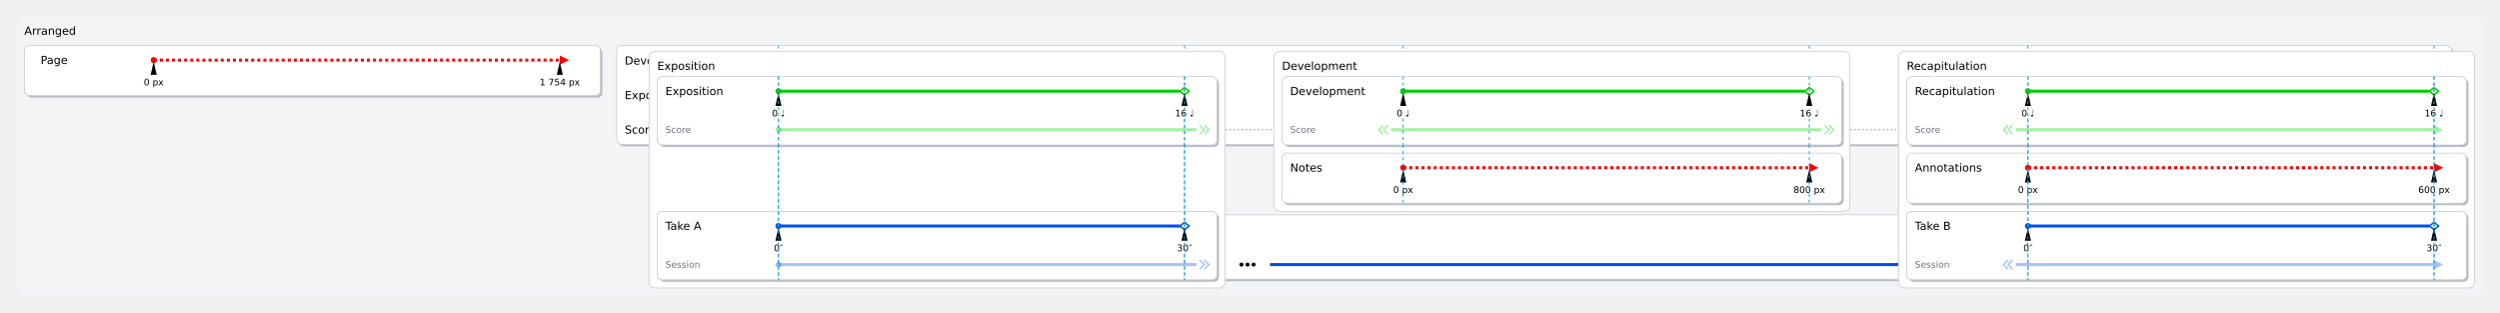
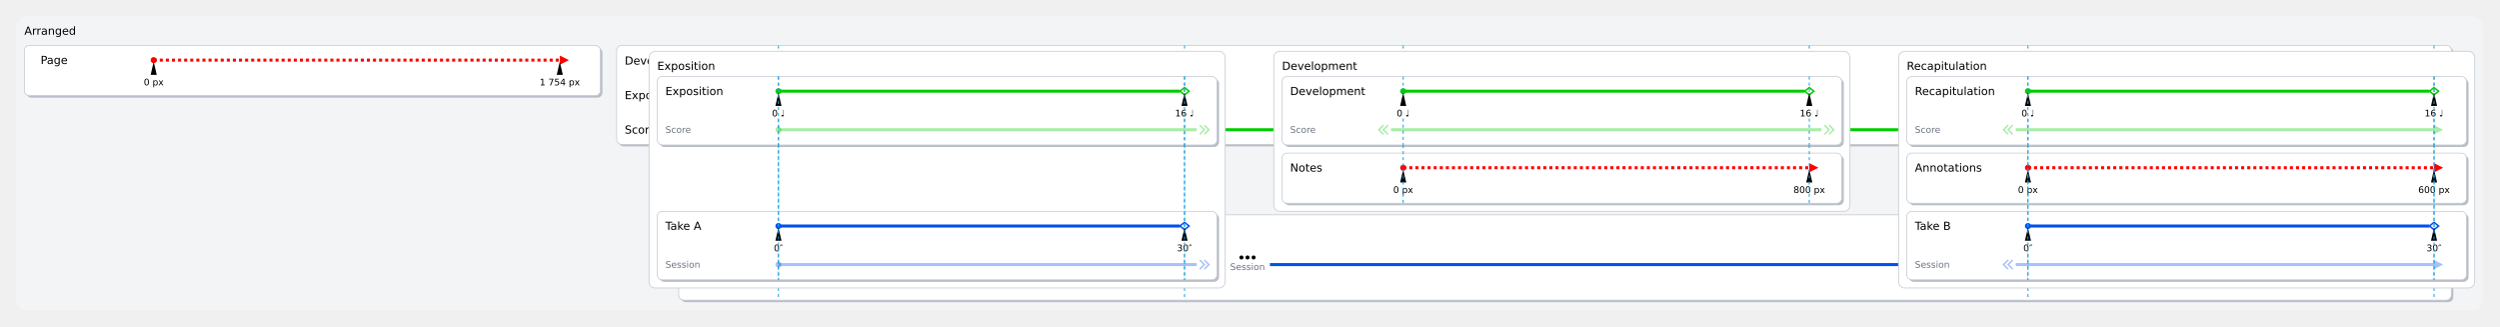
- <svg xmlns="http://www.w3.org/2000/svg" width="2461.561" height="307.516" viewBox="0 0 2461.561 307.516" font-family="DejaVu Sans, Noto Music" text-rendering="geometricPrecision" style="font-kerning:none;font-variant-ligatures:none">
+ <svg xmlns="http://www.w3.org/2000/svg" width="2461.561" height="321.492" viewBox="0 0 2461.561 321.492" font-family="DejaVu Sans, Noto Music" text-rendering="geometricPrecision" style="font-kerning:none;font-variant-ligatures:none">
  <g transform="translate(16 16)">
-     <rect x="0" y="0" width="2429.561" height="275.516" rx="10" fill="#F3F4F6" />
+     <rect x="0" y="0" width="2429.561" height="289.492" rx="10" fill="#F3F4F6" />
    <text data-part="name" x="8" y="18.21" text-anchor="start" font-size="11" fill="#000000">Arranged</text>
    <rect data-id="score" data-part="card" x="593.367" y="30.805" width="1807.473" height="97.356" rx="5" fill="#B8BEC8" />
    <rect data-id="score" data-part="card" x="591.367" y="28.805" width="1807.473" height="97.356" rx="5" fill="#FFFFFF" stroke="#C4C9D1" stroke-width="0.75" />
-     <line data-id="score" x1="750.78" y1="111.758" x2="1150.78" y2="111.758" stroke="#00CC00" stroke-width="3" />
-     <line data-id="score" x1="1366.17" y1="111.758" x2="1766.17" y2="111.758" stroke="#00CC00" stroke-width="3" />
-     <line data-id="score" x1="1981.561" y1="111.758" x2="2381.561" y2="111.758" stroke="#00CC00" stroke-width="3" />
+     <line data-id="score" x1="750.78" y1="111.758" x2="2381.561" y2="111.758" stroke="#00CC00" stroke-width="3" />
    <circle data-id="score" cx="750.78" cy="111.758" r="3" fill="#00CC00" />
    <polygon data-id="score" points="2390.561,111.758 2381.561,107.258 2381.561,116.258" fill="#00CC00" />
    <line data-id="exposition" x1="750.78" y1="77.781" x2="1146.28" y2="77.781" stroke="#00CC00" stroke-width="3" />
    <circle data-id="exposition" cx="750.78" cy="77.781" r="3" fill="#00CC00" />
    <polygon data-id="exposition" points="1146.28,77.781 1150.78,74.181 1155.28,77.781 1150.78,81.381" fill="none" stroke="#00CC00" stroke-width="1.5" />
    <line data-id="development" x1="1366.17" y1="43.805" x2="1761.67" y2="43.805" stroke="#00CC00" stroke-width="3" />
    <circle data-id="development" cx="1366.17" cy="43.805" r="3" fill="#00CC00" />
    <polygon data-id="development" points="1761.67,43.805 1766.17,40.205 1770.67,43.805 1766.17,47.405" fill="none" stroke="#00CC00" stroke-width="1.5" />
    <line data-id="recapitulation" x1="1981.561" y1="77.781" x2="2377.061" y2="77.781" stroke="#00CC00" stroke-width="3" />
    <circle data-id="recapitulation" cx="1981.561" cy="77.781" r="3" fill="#00CC00" />
    <polygon data-id="recapitulation" points="2377.061,77.781 2381.561,74.181 2386.061,77.781 2381.561,81.381" fill="none" stroke="#00CC00" stroke-width="1.5" />
    <polygon data-id="timestamp_5" points="750.78,79.281 747.78,92.281 753.78,92.281" fill="#000000" />
    <polygon data-id="timestamp_6" points="1150.78,79.281 1147.78,92.281 1153.78,92.281" fill="#000000" />
    <polygon data-id="timestamp_3" points="1366.17,45.305 1363.17,58.305 1369.17,58.305" fill="#000000" />
    <polygon data-id="timestamp_4" points="1766.17,45.305 1763.17,58.305 1769.17,58.305" fill="#000000" />
    <polygon data-id="timestamp_11" points="1981.561,79.281 1978.561,92.281 1984.561,92.281" fill="#000000" />
    <polygon data-id="timestamp_12" points="2381.561,79.281 2378.561,92.281 2384.561,92.281" fill="#000000" />
    <text data-id="development" data-part="name" x="599.367" y="47.613" text-anchor="start" font-size="11" fill="#000000">Development</text>
    <text data-id="exposition" data-part="name" x="599.367" y="81.589" text-anchor="start" font-size="11" fill="#000000">Exposition, Recapitulation</text>
    <text data-id="score" data-part="name" x="599.367" y="115.566" text-anchor="start" font-size="11" fill="#000000">Score</text>
    <text data-id="timestamp_5" data-part="coordinate" x="750.78" y="102.635" text-anchor="middle" font-size="9" fill="#000000">0 ♩</text>
    <text data-id="timestamp_6" data-part="coordinate" x="1150.78" y="102.635" text-anchor="middle" font-size="9" fill="#000000">16 ♩</text>
    <text data-id="timestamp_3" data-part="coordinate" x="1366.17" y="68.659" text-anchor="middle" font-size="9" fill="#000000">0 ♩</text>
    <text data-id="timestamp_4" data-part="coordinate" x="1766.17" y="68.659" text-anchor="middle" font-size="9" fill="#000000">16 ♩</text>
    <text data-id="timestamp_11" data-part="coordinate" x="1981.561" y="102.635" text-anchor="middle" font-size="9" fill="#000000">0 ♩</text>
    <text data-id="timestamp_12" data-part="coordinate" x="2381.561" y="102.635" text-anchor="middle" font-size="9" fill="#000000">16 ♩</text>
    <line data-id="timestamp_5" data-part="line" x1="750.78" y1="28.805" x2="750.78" y2="79.281" stroke="#1BA1E2" stroke-width="1" stroke-dasharray="3 3" />
    <line data-id="timestamp_5" data-part="line" x1="750.78" y1="104.758" x2="750.78" y2="126.16" stroke="#1BA1E2" stroke-width="1" stroke-dasharray="3 3" />
    <line data-id="timestamp_6" data-part="line" x1="1150.78" y1="28.805" x2="1150.78" y2="79.281" stroke="#1BA1E2" stroke-width="1" stroke-dasharray="3 3" />
    <line data-id="timestamp_6" data-part="line" x1="1150.78" y1="104.758" x2="1150.78" y2="126.16" stroke="#1BA1E2" stroke-width="1" stroke-dasharray="3 3" />
    <line data-id="timestamp_3" data-part="line" x1="1366.17" y1="28.805" x2="1366.17" y2="45.305" stroke="#1BA1E2" stroke-width="1" stroke-dasharray="3 3" />
    <line data-id="timestamp_3" data-part="line" x1="1366.17" y1="70.781" x2="1366.17" y2="126.16" stroke="#1BA1E2" stroke-width="1" stroke-dasharray="3 3" />
    <line data-id="timestamp_4" data-part="line" x1="1766.17" y1="28.805" x2="1766.17" y2="45.305" stroke="#1BA1E2" stroke-width="1" stroke-dasharray="3 3" />
    <line data-id="timestamp_4" data-part="line" x1="1766.17" y1="70.781" x2="1766.17" y2="126.16" stroke="#1BA1E2" stroke-width="1" stroke-dasharray="3 3" />
    <line data-id="timestamp_11" data-part="line" x1="1981.561" y1="28.805" x2="1981.561" y2="79.281" stroke="#1BA1E2" stroke-width="1" stroke-dasharray="3 3" />
    <line data-id="timestamp_11" data-part="line" x1="1981.561" y1="104.758" x2="1981.561" y2="126.16" stroke="#1BA1E2" stroke-width="1" stroke-dasharray="3 3" />
    <line data-id="timestamp_12" data-part="line" x1="2381.561" y1="28.805" x2="2381.561" y2="79.281" stroke="#1BA1E2" stroke-width="1" stroke-dasharray="3 3" />
    <line data-id="timestamp_12" data-part="line" x1="2381.561" y1="104.758" x2="2381.561" y2="126.16" stroke="#1BA1E2" stroke-width="1" stroke-dasharray="3 3" />
-     <line data-id="score" data-part="elision" x1="1150.78" y1="111.758" x2="1366.17" y2="111.758" stroke="#9CA3AF" stroke-width="1" stroke-dasharray="2 2" />
-     <line data-id="score" data-part="elision" x1="1766.17" y1="111.758" x2="1981.561" y2="111.758" stroke="#9CA3AF" stroke-width="1" stroke-dasharray="2 2" />
-     <rect data-id="session" data-part="card" x="654.527" y="197.539" width="1746.033" height="63.379" rx="5" fill="#B8BEC8" />
-     <rect data-id="session" data-part="card" x="652.527" y="195.539" width="1746.033" height="63.379" rx="5" fill="#FFFFFF" stroke="#C4C9D1" stroke-width="0.75" />
+     <rect data-id="session" data-part="card" x="654.527" y="197.539" width="1746.033" height="83.953" rx="5" fill="#B8BEC8" />
+     <rect data-id="session" data-part="card" x="652.527" y="195.539" width="1746.033" height="83.953" rx="5" fill="#FFFFFF" stroke="#C4C9D1" stroke-width="0.75" />
    <line data-id="session" x1="750.78" y1="244.516" x2="1190.78" y2="244.516" stroke="#0050EF" stroke-width="3" />
    <line data-id="session" x1="1234.894" y1="244.516" x2="2381.561" y2="244.516" stroke="#0050EF" stroke-width="3" />
    <circle data-id="session" cx="750.78" cy="244.516" r="3" fill="#0050EF" />
    <polygon data-id="session" points="2390.561,244.516 2381.561,240.016 2381.561,249.016" fill="#0050EF" />
    <line data-id="take_a" x1="750.78" y1="210.539" x2="1146.28" y2="210.539" stroke="#0050EF" stroke-width="3" />
    <circle data-id="take_a" cx="750.78" cy="210.539" r="3" fill="#0050EF" />
    <polygon data-id="take_a" points="1146.28,210.539 1150.78,206.939 1155.28,210.539 1150.78,214.139" fill="none" stroke="#0050EF" stroke-width="1.5" />
    <line data-id="take_b" x1="1981.561" y1="210.539" x2="2377.061" y2="210.539" stroke="#0050EF" stroke-width="3" />
    <circle data-id="take_b" cx="1981.561" cy="210.539" r="3" fill="#0050EF" />
    <polygon data-id="take_b" points="2377.061,210.539 2381.561,206.939 2386.061,210.539 2381.561,214.139" fill="none" stroke="#0050EF" stroke-width="1.5" />
    <polygon data-id="timestamp_13" points="750.78,212.039 747.78,225.039 753.78,225.039" fill="#000000" />
    <polygon data-id="timestamp_14" points="1150.78,212.039 1147.78,225.039 1153.78,225.039" fill="#000000" />
    <polygon data-id="timestamp_15" points="1981.561,212.039 1978.561,225.039 1984.561,225.039" fill="#000000" />
    <polygon data-id="timestamp_16" points="2381.561,212.039 2378.561,225.039 2384.561,225.039" fill="#000000" />
    <text data-id="take_a" data-part="name" x="660.527" y="214.347" text-anchor="start" font-size="11" fill="#000000">Take A, Take B</text>
    <text data-id="session" data-part="name" x="660.527" y="248.324" text-anchor="start" font-size="11" fill="#000000">Session</text>
    <text data-id="timestamp_13" data-part="coordinate" x="750.78" y="235.393" text-anchor="middle" font-size="9" fill="#000000">0″</text>
    <text data-id="timestamp_14" data-part="coordinate" x="1150.78" y="235.393" text-anchor="middle" font-size="9" fill="#000000">30″</text>
    <text data-id="timestamp_15" data-part="coordinate" x="1981.561" y="235.393" text-anchor="middle" font-size="9" fill="#000000">0″</text>
    <text data-id="timestamp_16" data-part="coordinate" x="2381.561" y="235.393" text-anchor="middle" font-size="9" fill="#000000">30″</text>
    <line data-id="timestamp_13" data-part="line" x1="750.78" y1="195.539" x2="750.78" y2="212.039" stroke="#1BA1E2" stroke-width="1" stroke-dasharray="3 3" />
-     <line data-id="timestamp_13" data-part="line" x1="750.78" y1="237.516" x2="750.78" y2="258.918" stroke="#1BA1E2" stroke-width="1" stroke-dasharray="3 3" />
+     <line data-id="timestamp_13" data-part="line" x1="750.78" y1="237.516" x2="750.78" y2="279.492" stroke="#1BA1E2" stroke-width="1" stroke-dasharray="3 3" />
    <line data-id="timestamp_14" data-part="line" x1="1150.78" y1="195.539" x2="1150.78" y2="212.039" stroke="#1BA1E2" stroke-width="1" stroke-dasharray="3 3" />
-     <line data-id="timestamp_14" data-part="line" x1="1150.78" y1="237.516" x2="1150.78" y2="258.918" stroke="#1BA1E2" stroke-width="1" stroke-dasharray="3 3" />
+     <line data-id="timestamp_14" data-part="line" x1="1150.78" y1="237.516" x2="1150.78" y2="279.492" stroke="#1BA1E2" stroke-width="1" stroke-dasharray="3 3" />
    <line data-id="timestamp_15" data-part="line" x1="1981.561" y1="195.539" x2="1981.561" y2="212.039" stroke="#1BA1E2" stroke-width="1" stroke-dasharray="3 3" />
-     <line data-id="timestamp_15" data-part="line" x1="1981.561" y1="237.516" x2="1981.561" y2="258.918" stroke="#1BA1E2" stroke-width="1" stroke-dasharray="3 3" />
+     <line data-id="timestamp_15" data-part="line" x1="1981.561" y1="237.516" x2="1981.561" y2="279.492" stroke="#1BA1E2" stroke-width="1" stroke-dasharray="3 3" />
    <line data-id="timestamp_16" data-part="line" x1="2381.561" y1="195.539" x2="2381.561" y2="212.039" stroke="#1BA1E2" stroke-width="1" stroke-dasharray="3 3" />
-     <line data-id="timestamp_16" data-part="line" x1="2381.561" y1="237.516" x2="2381.561" y2="258.918" stroke="#1BA1E2" stroke-width="1" stroke-dasharray="3 3" />
-     <circle data-id="session" data-part="elision ellipsis" cx="1206.837" cy="244.516" r="2" fill="#000000" />
-     <circle data-id="session" data-part="elision ellipsis" cx="1212.837" cy="244.516" r="2" fill="#000000" />
-     <circle data-id="session" data-part="elision ellipsis" cx="1218.837" cy="244.516" r="2" fill="#000000" />
+     <line data-id="timestamp_16" data-part="line" x1="2381.561" y1="237.516" x2="2381.561" y2="279.492" stroke="#1BA1E2" stroke-width="1" stroke-dasharray="3 3" />
+     <circle data-id="session" data-part="elision ellipsis" cx="1206.837" cy="237.516" r="2" fill="#000000" />
+     <circle data-id="session" data-part="elision ellipsis" cx="1212.837" cy="237.516" r="2" fill="#000000" />
+     <circle data-id="session" data-part="elision ellipsis" cx="1218.837" cy="237.516" r="2" fill="#000000" />
+     <text data-id="session" data-part="elision name" x="1212.837" y="249.87" text-anchor="middle" font-size="9" fill="#6B7280">Session</text>
    <rect data-id="page" data-part="card" x="10" y="30.805" width="567.39" height="49.379" rx="5" fill="#B8BEC8" />
    <rect data-id="page" data-part="card" x="8" y="28.805" width="567.39" height="49.379" rx="5" fill="#FFFFFF" stroke="#C4C9D1" stroke-width="0.75" />
    <line data-id="page" x1="135.39" y1="43.207" x2="535.39" y2="43.207" stroke="#FF0000" stroke-width="3" stroke-dasharray="3 3" />
    <circle data-id="page" cx="135.39" cy="43.207" r="3" fill="#FF0000" />
    <polygon data-id="page" points="544.39,43.207 535.39,38.707 535.39,47.707" fill="#FF0000" />
    <polygon data-id="timestamp_9" points="135.39,44.707 132.39,57.707 138.39,57.707" fill="#000000" />
    <polygon data-id="timestamp_10" points="535.39,44.707 532.39,57.707 538.39,57.707" fill="#000000" />
    <text data-id="page" data-part="name" x="24" y="47.015" text-anchor="start" font-size="11" fill="#000000">Page</text>
    <text data-id="timestamp_9" data-part="coordinate" x="135.39" y="68.061" text-anchor="middle" font-size="9" fill="#000000">0 px</text>
    <text data-id="timestamp_10" data-part="coordinate" x="535.39" y="68.061" text-anchor="middle" font-size="9" fill="#000000">1 754 px</text>
    <rect data-id="group_1" x="623.39" y="34.574" width="567.39" height="232.941" rx="6" fill="#FFFFFF" stroke="#D1D5DB" stroke-width="1" />
    <text data-id="group_1" data-part="name" x="631.39" y="52.785" text-anchor="start" font-size="11" fill="#000000">Exposition</text>
    <rect data-id="exposition" data-part="card" x="633.39" y="61.379" width="551.39" height="67.379" rx="5" fill="#B8BEC8" />
    <rect data-id="exposition" data-part="card" x="631.39" y="59.379" width="551.39" height="67.379" rx="5" fill="#FFFFFF" stroke="#C4C9D1" stroke-width="0.75" />
    <line data-id="score" x1="750.78" y1="111.758" x2="1162.78" y2="111.758" stroke="#00CC00" stroke-width="3" opacity="0.35" />
    <circle data-id="score" cx="750.78" cy="111.758" r="3" fill="#00CC00" opacity="0.35" />
    <polyline data-id="score" points="1165.78,107.258 1170.28,111.758 1165.78,116.258" fill="none" stroke="#00CC00" stroke-width="1.5" opacity="0.35" />
    <polyline data-id="score" points="1170.28,107.258 1174.78,111.758 1170.28,116.258" fill="none" stroke="#00CC00" stroke-width="1.5" opacity="0.35" />
    <line data-id="exposition" x1="750.78" y1="73.781" x2="1146.28" y2="73.781" stroke="#00CC00" stroke-width="3" />
    <circle data-id="exposition" cx="750.78" cy="73.781" r="3" fill="#00CC00" />
    <polygon data-id="exposition" points="1146.28,73.781 1150.78,70.181 1155.28,73.781 1150.78,77.381" fill="none" stroke="#00CC00" stroke-width="1.5" />
    <polygon data-id="timestamp_5" points="750.78,75.281 747.78,88.281 753.78,88.281" fill="#000000" />
    <polygon data-id="timestamp_6" points="1150.78,75.281 1147.78,88.281 1153.78,88.281" fill="#000000" />
    <text data-id="score" data-part="name" x="639.39" y="114.874" text-anchor="start" font-size="9" fill="#6B7280">Score</text>
    <text data-id="exposition" data-part="name" x="639.39" y="77.589" text-anchor="start" font-size="11" fill="#000000">Exposition</text>
    <text data-id="timestamp_5" data-part="coordinate" x="750.78" y="98.635" text-anchor="middle" font-size="9" fill="#000000">0 ♩</text>
    <text data-id="timestamp_6" data-part="coordinate" x="1150.78" y="98.635" text-anchor="middle" font-size="9" fill="#000000">16 ♩</text>
    <line data-id="timestamp_5" data-part="line" x1="750.78" y1="59.379" x2="750.78" y2="75.281" stroke="#1BA1E2" stroke-width="1" stroke-dasharray="3 3" />
    <line data-id="timestamp_5" data-part="line" x1="750.78" y1="100.758" x2="750.78" y2="126.758" stroke="#1BA1E2" stroke-width="1" stroke-dasharray="3 3" />
    <line data-id="timestamp_6" data-part="line" x1="1150.78" y1="59.379" x2="1150.78" y2="75.281" stroke="#1BA1E2" stroke-width="1" stroke-dasharray="3 3" />
    <line data-id="timestamp_6" data-part="line" x1="1150.78" y1="100.758" x2="1150.78" y2="126.758" stroke="#1BA1E2" stroke-width="1" stroke-dasharray="3 3" />
    <rect data-id="take_a" data-part="card" x="633.39" y="194.137" width="551.39" height="67.379" rx="5" fill="#B8BEC8" />
    <rect data-id="take_a" data-part="card" x="631.39" y="192.137" width="551.39" height="67.379" rx="5" fill="#FFFFFF" stroke="#C4C9D1" stroke-width="0.75" />
    <line data-id="session" x1="750.78" y1="244.516" x2="1162.78" y2="244.516" stroke="#0050EF" stroke-width="3" opacity="0.35" />
    <circle data-id="session" cx="750.78" cy="244.516" r="3" fill="#0050EF" opacity="0.35" />
    <polyline data-id="session" points="1165.78,240.016 1170.28,244.516 1165.78,249.016" fill="none" stroke="#0050EF" stroke-width="1.5" opacity="0.35" />
    <polyline data-id="session" points="1170.28,240.016 1174.78,244.516 1170.28,249.016" fill="none" stroke="#0050EF" stroke-width="1.5" opacity="0.35" />
    <line data-id="take_a" x1="750.78" y1="206.539" x2="1146.28" y2="206.539" stroke="#0050EF" stroke-width="3" />
    <circle data-id="take_a" cx="750.78" cy="206.539" r="3" fill="#0050EF" />
    <polygon data-id="take_a" points="1146.28,206.539 1150.78,202.939 1155.28,206.539 1150.78,210.139" fill="none" stroke="#0050EF" stroke-width="1.5" />
    <polygon data-id="timestamp_13" points="750.78,208.039 747.78,221.039 753.78,221.039" fill="#000000" />
    <polygon data-id="timestamp_14" points="1150.78,208.039 1147.78,221.039 1153.78,221.039" fill="#000000" />
    <text data-id="session" data-part="name" x="639.39" y="247.631" text-anchor="start" font-size="9" fill="#6B7280">Session</text>
    <text data-id="take_a" data-part="name" x="639.39" y="210.347" text-anchor="start" font-size="11" fill="#000000">Take A</text>
    <text data-id="timestamp_13" data-part="coordinate" x="750.78" y="231.393" text-anchor="middle" font-size="9" fill="#000000">0″</text>
    <text data-id="timestamp_14" data-part="coordinate" x="1150.78" y="231.393" text-anchor="middle" font-size="9" fill="#000000">30″</text>
    <line data-id="timestamp_13" data-part="line" x1="750.78" y1="192.137" x2="750.78" y2="208.039" stroke="#1BA1E2" stroke-width="1" stroke-dasharray="3 3" />
    <line data-id="timestamp_13" data-part="line" x1="750.78" y1="233.516" x2="750.78" y2="259.516" stroke="#1BA1E2" stroke-width="1" stroke-dasharray="3 3" />
    <line data-id="timestamp_14" data-part="line" x1="1150.78" y1="192.137" x2="1150.78" y2="208.039" stroke="#1BA1E2" stroke-width="1" stroke-dasharray="3 3" />
    <line data-id="timestamp_14" data-part="line" x1="1150.78" y1="233.516" x2="1150.78" y2="259.516" stroke="#1BA1E2" stroke-width="1" stroke-dasharray="3 3" />
    <rect data-id="group_2" x="1238.78" y="34.574" width="567.39" height="157.562" rx="6" fill="#FFFFFF" stroke="#D1D5DB" stroke-width="1" />
    <text data-id="group_2" data-part="name" x="1246.78" y="52.785" text-anchor="start" font-size="11" fill="#000000">Development</text>
    <rect data-id="development" data-part="card" x="1248.78" y="61.379" width="551.39" height="67.379" rx="5" fill="#B8BEC8" />
    <rect data-id="development" data-part="card" x="1246.78" y="59.379" width="551.39" height="67.379" rx="5" fill="#FFFFFF" stroke="#C4C9D1" stroke-width="0.75" />
    <line data-id="score" x1="1354.17" y1="111.758" x2="1778.17" y2="111.758" stroke="#00CC00" stroke-width="3" opacity="0.35" />
    <polyline data-id="score" points="1351.17,107.258 1346.67,111.758 1351.17,116.258" fill="none" stroke="#00CC00" stroke-width="1.5" opacity="0.35" />
    <polyline data-id="score" points="1346.67,107.258 1342.17,111.758 1346.67,116.258" fill="none" stroke="#00CC00" stroke-width="1.5" opacity="0.35" />
    <polyline data-id="score" points="1781.17,107.258 1785.67,111.758 1781.17,116.258" fill="none" stroke="#00CC00" stroke-width="1.5" opacity="0.35" />
    <polyline data-id="score" points="1785.67,107.258 1790.17,111.758 1785.67,116.258" fill="none" stroke="#00CC00" stroke-width="1.5" opacity="0.35" />
    <line data-id="development" x1="1366.17" y1="73.781" x2="1761.67" y2="73.781" stroke="#00CC00" stroke-width="3" />
    <circle data-id="development" cx="1366.17" cy="73.781" r="3" fill="#00CC00" />
    <polygon data-id="development" points="1761.67,73.781 1766.17,70.181 1770.67,73.781 1766.17,77.381" fill="none" stroke="#00CC00" stroke-width="1.5" />
    <polygon data-id="timestamp_3" points="1366.17,75.281 1363.17,88.281 1369.17,88.281" fill="#000000" />
    <polygon data-id="timestamp_4" points="1766.17,75.281 1763.17,88.281 1769.17,88.281" fill="#000000" />
    <text data-id="score" data-part="name" x="1254.78" y="114.874" text-anchor="start" font-size="9" fill="#6B7280">Score</text>
    <text data-id="development" data-part="name" x="1254.78" y="77.589" text-anchor="start" font-size="11" fill="#000000">Development</text>
    <text data-id="timestamp_3" data-part="coordinate" x="1366.17" y="98.635" text-anchor="middle" font-size="9" fill="#000000">0 ♩</text>
    <text data-id="timestamp_4" data-part="coordinate" x="1766.17" y="98.635" text-anchor="middle" font-size="9" fill="#000000">16 ♩</text>
    <line data-id="timestamp_3" data-part="line" x1="1366.17" y1="59.379" x2="1366.17" y2="75.281" stroke="#1BA1E2" stroke-width="1" stroke-dasharray="3 3" />
    <line data-id="timestamp_3" data-part="line" x1="1366.17" y1="100.758" x2="1366.17" y2="126.758" stroke="#1BA1E2" stroke-width="1" stroke-dasharray="3 3" />
    <line data-id="timestamp_4" data-part="line" x1="1766.17" y1="59.379" x2="1766.17" y2="75.281" stroke="#1BA1E2" stroke-width="1" stroke-dasharray="3 3" />
    <line data-id="timestamp_4" data-part="line" x1="1766.17" y1="100.758" x2="1766.17" y2="126.758" stroke="#1BA1E2" stroke-width="1" stroke-dasharray="3 3" />
    <rect data-id="notes" data-part="card" x="1248.78" y="136.758" width="551.39" height="49.379" rx="5" fill="#B8BEC8" />
    <rect data-id="notes" data-part="card" x="1246.78" y="134.758" width="551.39" height="49.379" rx="5" fill="#FFFFFF" stroke="#C4C9D1" stroke-width="0.75" />
    <line data-id="notes" x1="1366.17" y1="149.16" x2="1766.17" y2="149.16" stroke="#FF0000" stroke-width="3" stroke-dasharray="3 3" />
    <circle data-id="notes" cx="1366.17" cy="149.16" r="3" fill="#FF0000" />
    <polygon data-id="notes" points="1775.17,149.16 1766.17,144.66 1766.17,153.66" fill="#FF0000" />
    <polygon data-id="timestamp_7" points="1366.17,150.66 1363.17,163.66 1369.17,163.66" fill="#000000" />
    <polygon data-id="timestamp_8" points="1766.17,150.66 1763.17,163.66 1769.17,163.66" fill="#000000" />
    <text data-id="notes" data-part="name" x="1254.78" y="152.968" text-anchor="start" font-size="11" fill="#000000">Notes</text>
    <text data-id="timestamp_7" data-part="coordinate" x="1366.17" y="174.014" text-anchor="middle" font-size="9" fill="#000000">0 px</text>
    <text data-id="timestamp_8" data-part="coordinate" x="1766.17" y="174.014" text-anchor="middle" font-size="9" fill="#000000">800 px</text>
    <rect data-id="group_3" x="1854.17" y="34.574" width="567.39" height="232.941" rx="6" fill="#FFFFFF" stroke="#D1D5DB" stroke-width="1" />
    <text data-id="group_3" data-part="name" x="1862.17" y="52.785" text-anchor="start" font-size="11" fill="#000000">Recapitulation</text>
    <rect data-id="recapitulation" data-part="card" x="1864.17" y="61.379" width="551.39" height="67.379" rx="5" fill="#B8BEC8" />
    <rect data-id="recapitulation" data-part="card" x="1862.17" y="59.379" width="551.39" height="67.379" rx="5" fill="#FFFFFF" stroke="#C4C9D1" stroke-width="0.75" />
    <line data-id="score" x1="1969.561" y1="111.758" x2="2381.561" y2="111.758" stroke="#00CC00" stroke-width="3" opacity="0.35" />
    <polyline data-id="score" points="1966.561,107.258 1962.061,111.758 1966.561,116.258" fill="none" stroke="#00CC00" stroke-width="1.5" opacity="0.35" />
    <polyline data-id="score" points="1962.061,107.258 1957.561,111.758 1962.061,116.258" fill="none" stroke="#00CC00" stroke-width="1.5" opacity="0.35" />
    <polygon data-id="score" points="2390.561,111.758 2381.561,107.258 2381.561,116.258" fill="#00CC00" opacity="0.35" />
    <line data-id="recapitulation" x1="1981.561" y1="73.781" x2="2377.061" y2="73.781" stroke="#00CC00" stroke-width="3" />
    <circle data-id="recapitulation" cx="1981.561" cy="73.781" r="3" fill="#00CC00" />
    <polygon data-id="recapitulation" points="2377.061,73.781 2381.561,70.181 2386.061,73.781 2381.561,77.381" fill="none" stroke="#00CC00" stroke-width="1.5" />
    <polygon data-id="timestamp_11" points="1981.561,75.281 1978.561,88.281 1984.561,88.281" fill="#000000" />
    <polygon data-id="timestamp_12" points="2381.561,75.281 2378.561,88.281 2384.561,88.281" fill="#000000" />
    <text data-id="score" data-part="name" x="1870.17" y="114.874" text-anchor="start" font-size="9" fill="#6B7280">Score</text>
    <text data-id="recapitulation" data-part="name" x="1870.17" y="77.589" text-anchor="start" font-size="11" fill="#000000">Recapitulation</text>
    <text data-id="timestamp_11" data-part="coordinate" x="1981.561" y="98.635" text-anchor="middle" font-size="9" fill="#000000">0 ♩</text>
    <text data-id="timestamp_12" data-part="coordinate" x="2381.561" y="98.635" text-anchor="middle" font-size="9" fill="#000000">16 ♩</text>
    <line data-id="timestamp_11" data-part="line" x1="1981.561" y1="59.379" x2="1981.561" y2="75.281" stroke="#1BA1E2" stroke-width="1" stroke-dasharray="3 3" />
    <line data-id="timestamp_11" data-part="line" x1="1981.561" y1="100.758" x2="1981.561" y2="126.758" stroke="#1BA1E2" stroke-width="1" stroke-dasharray="3 3" />
    <line data-id="timestamp_12" data-part="line" x1="2381.561" y1="59.379" x2="2381.561" y2="75.281" stroke="#1BA1E2" stroke-width="1" stroke-dasharray="3 3" />
    <line data-id="timestamp_12" data-part="line" x1="2381.561" y1="100.758" x2="2381.561" y2="126.758" stroke="#1BA1E2" stroke-width="1" stroke-dasharray="3 3" />
    <rect data-id="annotations" data-part="card" x="1864.17" y="136.758" width="551.39" height="49.379" rx="5" fill="#B8BEC8" />
    <rect data-id="annotations" data-part="card" x="1862.17" y="134.758" width="551.39" height="49.379" rx="5" fill="#FFFFFF" stroke="#C4C9D1" stroke-width="0.75" />
    <line data-id="annotations" x1="1981.561" y1="149.16" x2="2381.561" y2="149.16" stroke="#FF0000" stroke-width="3" stroke-dasharray="3 3" />
    <circle data-id="annotations" cx="1981.561" cy="149.16" r="3" fill="#FF0000" />
    <polygon data-id="annotations" points="2390.561,149.16 2381.561,144.66 2381.561,153.66" fill="#FF0000" />
    <polygon data-id="timestamp_1" points="1981.561,150.66 1978.561,163.66 1984.561,163.66" fill="#000000" />
    <polygon data-id="timestamp_2" points="2381.561,150.66 2378.561,163.66 2384.561,163.66" fill="#000000" />
    <text data-id="annotations" data-part="name" x="1870.17" y="152.968" text-anchor="start" font-size="11" fill="#000000">Annotations</text>
    <text data-id="timestamp_1" data-part="coordinate" x="1981.561" y="174.014" text-anchor="middle" font-size="9" fill="#000000">0 px</text>
    <text data-id="timestamp_2" data-part="coordinate" x="2381.561" y="174.014" text-anchor="middle" font-size="9" fill="#000000">600 px</text>
    <rect data-id="take_b" data-part="card" x="1864.17" y="194.137" width="551.39" height="67.379" rx="5" fill="#B8BEC8" />
    <rect data-id="take_b" data-part="card" x="1862.17" y="192.137" width="551.39" height="67.379" rx="5" fill="#FFFFFF" stroke="#C4C9D1" stroke-width="0.75" />
    <line data-id="session" x1="1969.561" y1="244.516" x2="2381.561" y2="244.516" stroke="#0050EF" stroke-width="3" opacity="0.35" />
    <polyline data-id="session" points="1966.561,240.016 1962.061,244.516 1966.561,249.016" fill="none" stroke="#0050EF" stroke-width="1.5" opacity="0.35" />
    <polyline data-id="session" points="1962.061,240.016 1957.561,244.516 1962.061,249.016" fill="none" stroke="#0050EF" stroke-width="1.5" opacity="0.35" />
    <polygon data-id="session" points="2390.561,244.516 2381.561,240.016 2381.561,249.016" fill="#0050EF" opacity="0.35" />
    <line data-id="take_b" x1="1981.561" y1="206.539" x2="2377.061" y2="206.539" stroke="#0050EF" stroke-width="3" />
    <circle data-id="take_b" cx="1981.561" cy="206.539" r="3" fill="#0050EF" />
    <polygon data-id="take_b" points="2377.061,206.539 2381.561,202.939 2386.061,206.539 2381.561,210.139" fill="none" stroke="#0050EF" stroke-width="1.5" />
    <polygon data-id="timestamp_15" points="1981.561,208.039 1978.561,221.039 1984.561,221.039" fill="#000000" />
    <polygon data-id="timestamp_16" points="2381.561,208.039 2378.561,221.039 2384.561,221.039" fill="#000000" />
    <text data-id="session" data-part="name" x="1870.17" y="247.631" text-anchor="start" font-size="9" fill="#6B7280">Session</text>
    <text data-id="take_b" data-part="name" x="1870.17" y="210.347" text-anchor="start" font-size="11" fill="#000000">Take B</text>
    <text data-id="timestamp_15" data-part="coordinate" x="1981.561" y="231.393" text-anchor="middle" font-size="9" fill="#000000">0″</text>
    <text data-id="timestamp_16" data-part="coordinate" x="2381.561" y="231.393" text-anchor="middle" font-size="9" fill="#000000">30″</text>
    <line data-id="timestamp_15" data-part="line" x1="1981.561" y1="192.137" x2="1981.561" y2="208.039" stroke="#1BA1E2" stroke-width="1" stroke-dasharray="3 3" />
    <line data-id="timestamp_15" data-part="line" x1="1981.561" y1="233.516" x2="1981.561" y2="259.516" stroke="#1BA1E2" stroke-width="1" stroke-dasharray="3 3" />
    <line data-id="timestamp_16" data-part="line" x1="2381.561" y1="192.137" x2="2381.561" y2="208.039" stroke="#1BA1E2" stroke-width="1" stroke-dasharray="3 3" />
    <line data-id="timestamp_16" data-part="line" x1="2381.561" y1="233.516" x2="2381.561" y2="259.516" stroke="#1BA1E2" stroke-width="1" stroke-dasharray="3 3" />
    <line data-id="timestamp_3" data-part="line" x1="1366.17" y1="126.758" x2="1366.17" y2="184.137" stroke="#1BA1E2" stroke-width="1" stroke-dasharray="3 3" />
    <line data-id="timestamp_4" data-part="line" x1="1766.17" y1="126.758" x2="1766.17" y2="184.137" stroke="#1BA1E2" stroke-width="1" stroke-dasharray="3 3" />
    <line data-id="timestamp_5" data-part="line" x1="750.78" y1="126.758" x2="750.78" y2="259.516" stroke="#1BA1E2" stroke-width="1" stroke-dasharray="3 3" />
    <line data-id="timestamp_6" data-part="line" x1="1150.78" y1="126.758" x2="1150.78" y2="259.516" stroke="#1BA1E2" stroke-width="1" stroke-dasharray="3 3" />
    <line data-id="timestamp_11" data-part="line" x1="1981.561" y1="126.758" x2="1981.561" y2="259.516" stroke="#1BA1E2" stroke-width="1" stroke-dasharray="3 3" />
    <line data-id="timestamp_12" data-part="line" x1="2381.561" y1="126.758" x2="2381.561" y2="259.516" stroke="#1BA1E2" stroke-width="1" stroke-dasharray="3 3" />
    <line data-id="timestamp_13" data-part="line" x1="750.78" y1="59.379" x2="750.78" y2="192.137" stroke="#1BA1E2" stroke-width="1" stroke-dasharray="3 3" />
    <line data-id="timestamp_14" data-part="line" x1="1150.78" y1="59.379" x2="1150.78" y2="192.137" stroke="#1BA1E2" stroke-width="1" stroke-dasharray="3 3" />
    <line data-id="timestamp_15" data-part="line" x1="1981.561" y1="59.379" x2="1981.561" y2="192.137" stroke="#1BA1E2" stroke-width="1" stroke-dasharray="3 3" />
    <line data-id="timestamp_16" data-part="line" x1="2381.561" y1="59.379" x2="2381.561" y2="192.137" stroke="#1BA1E2" stroke-width="1" stroke-dasharray="3 3" />
  </g>
</svg>
